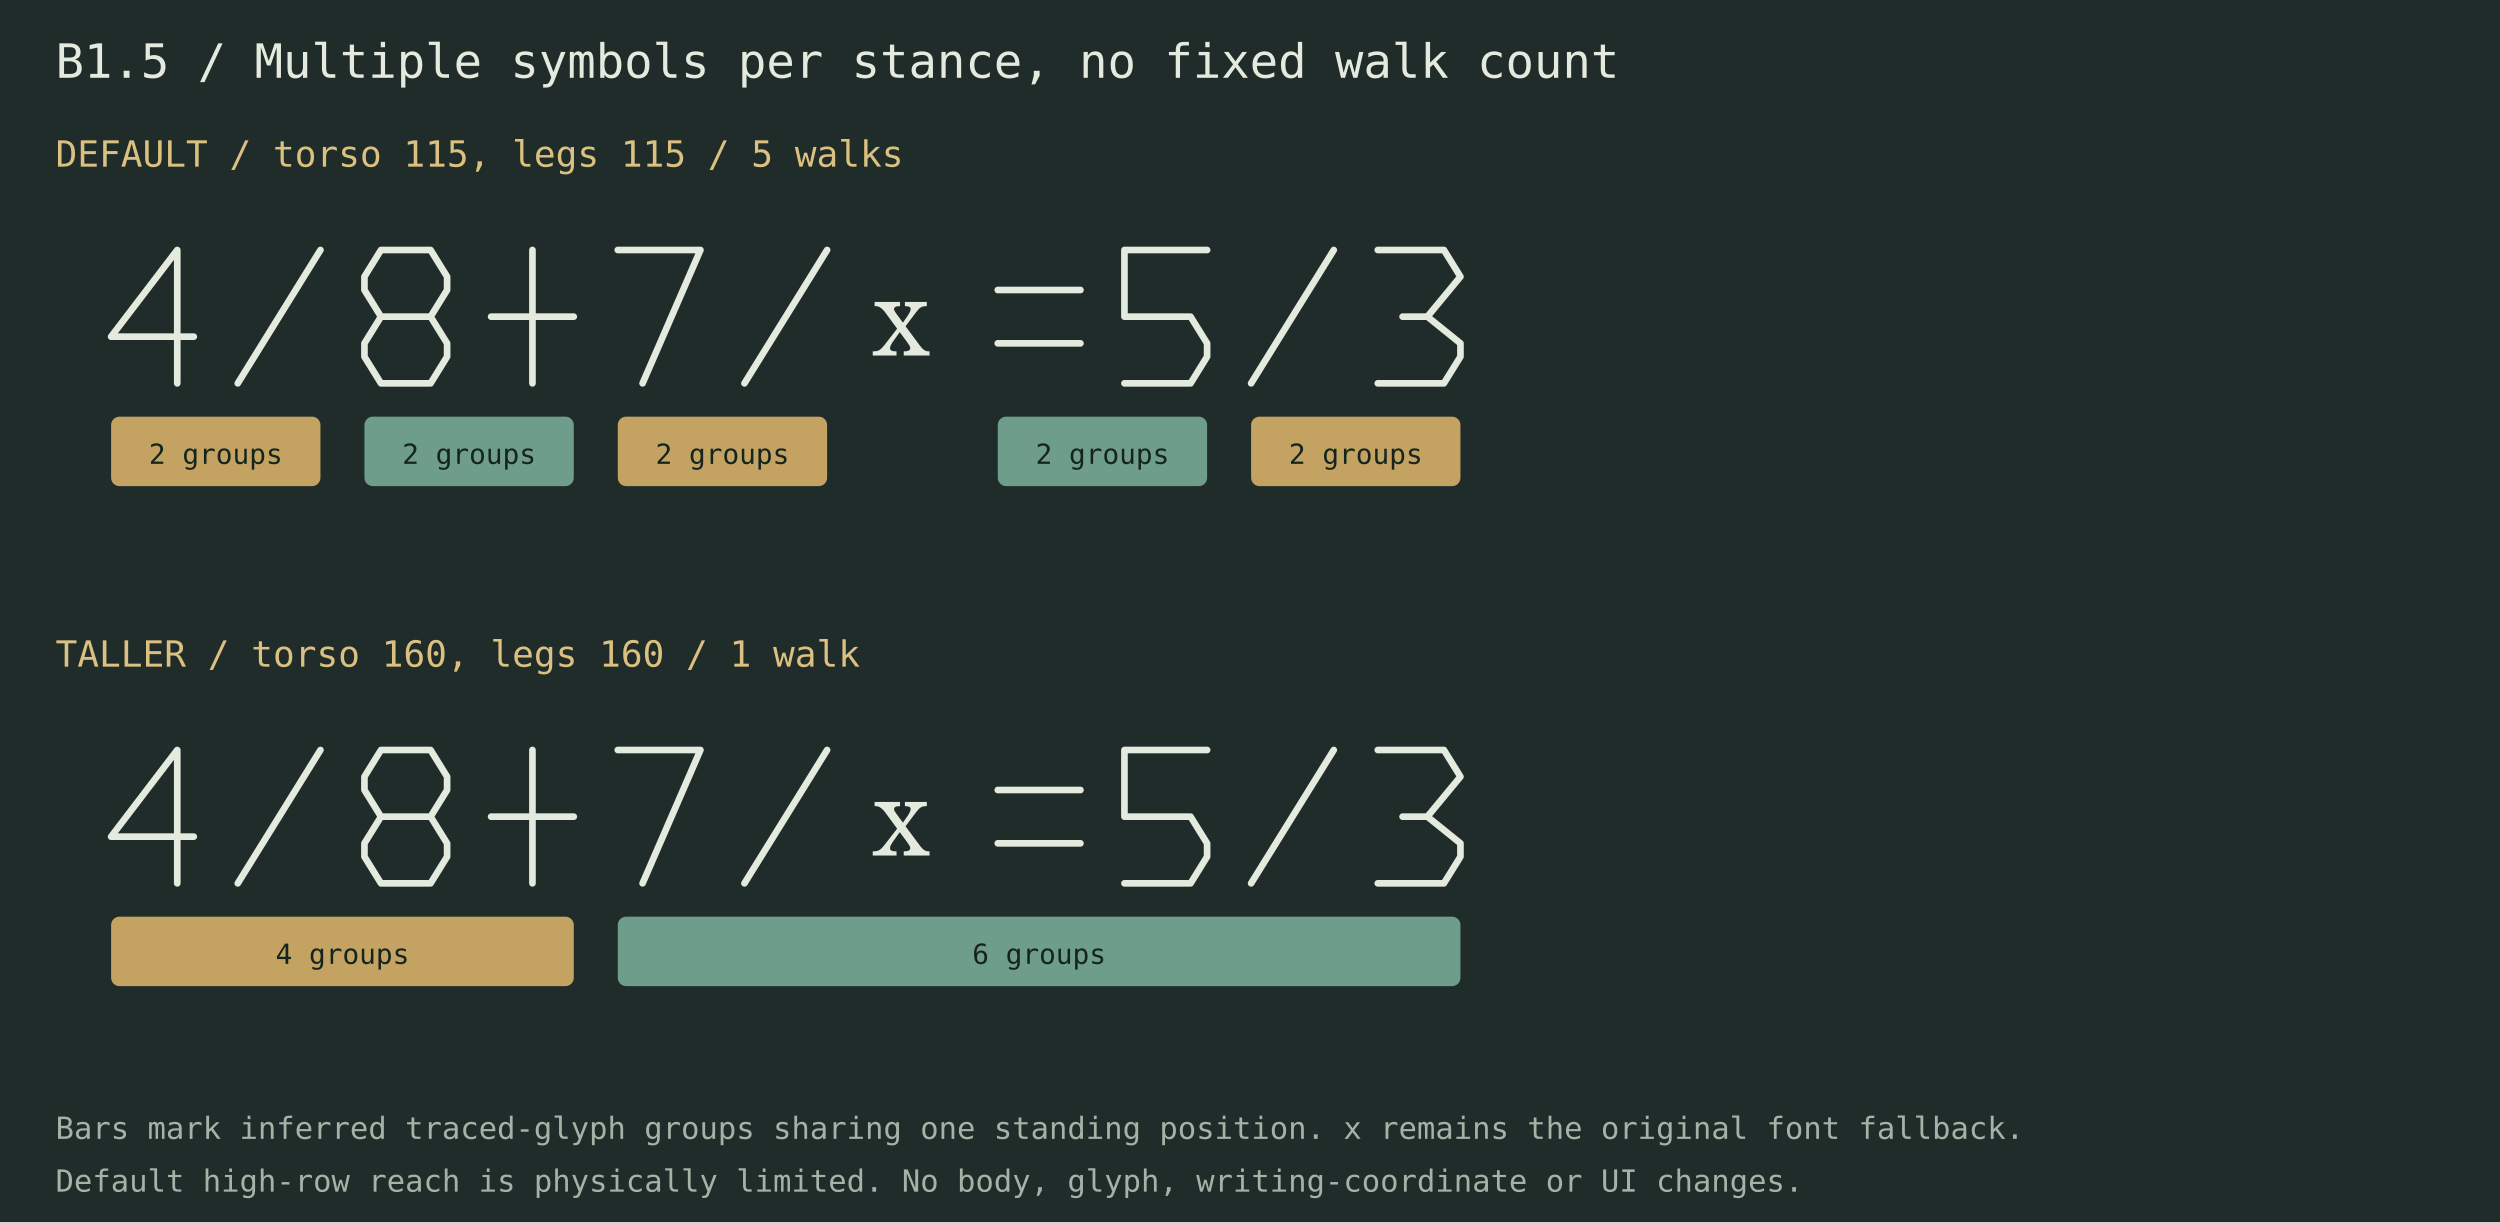
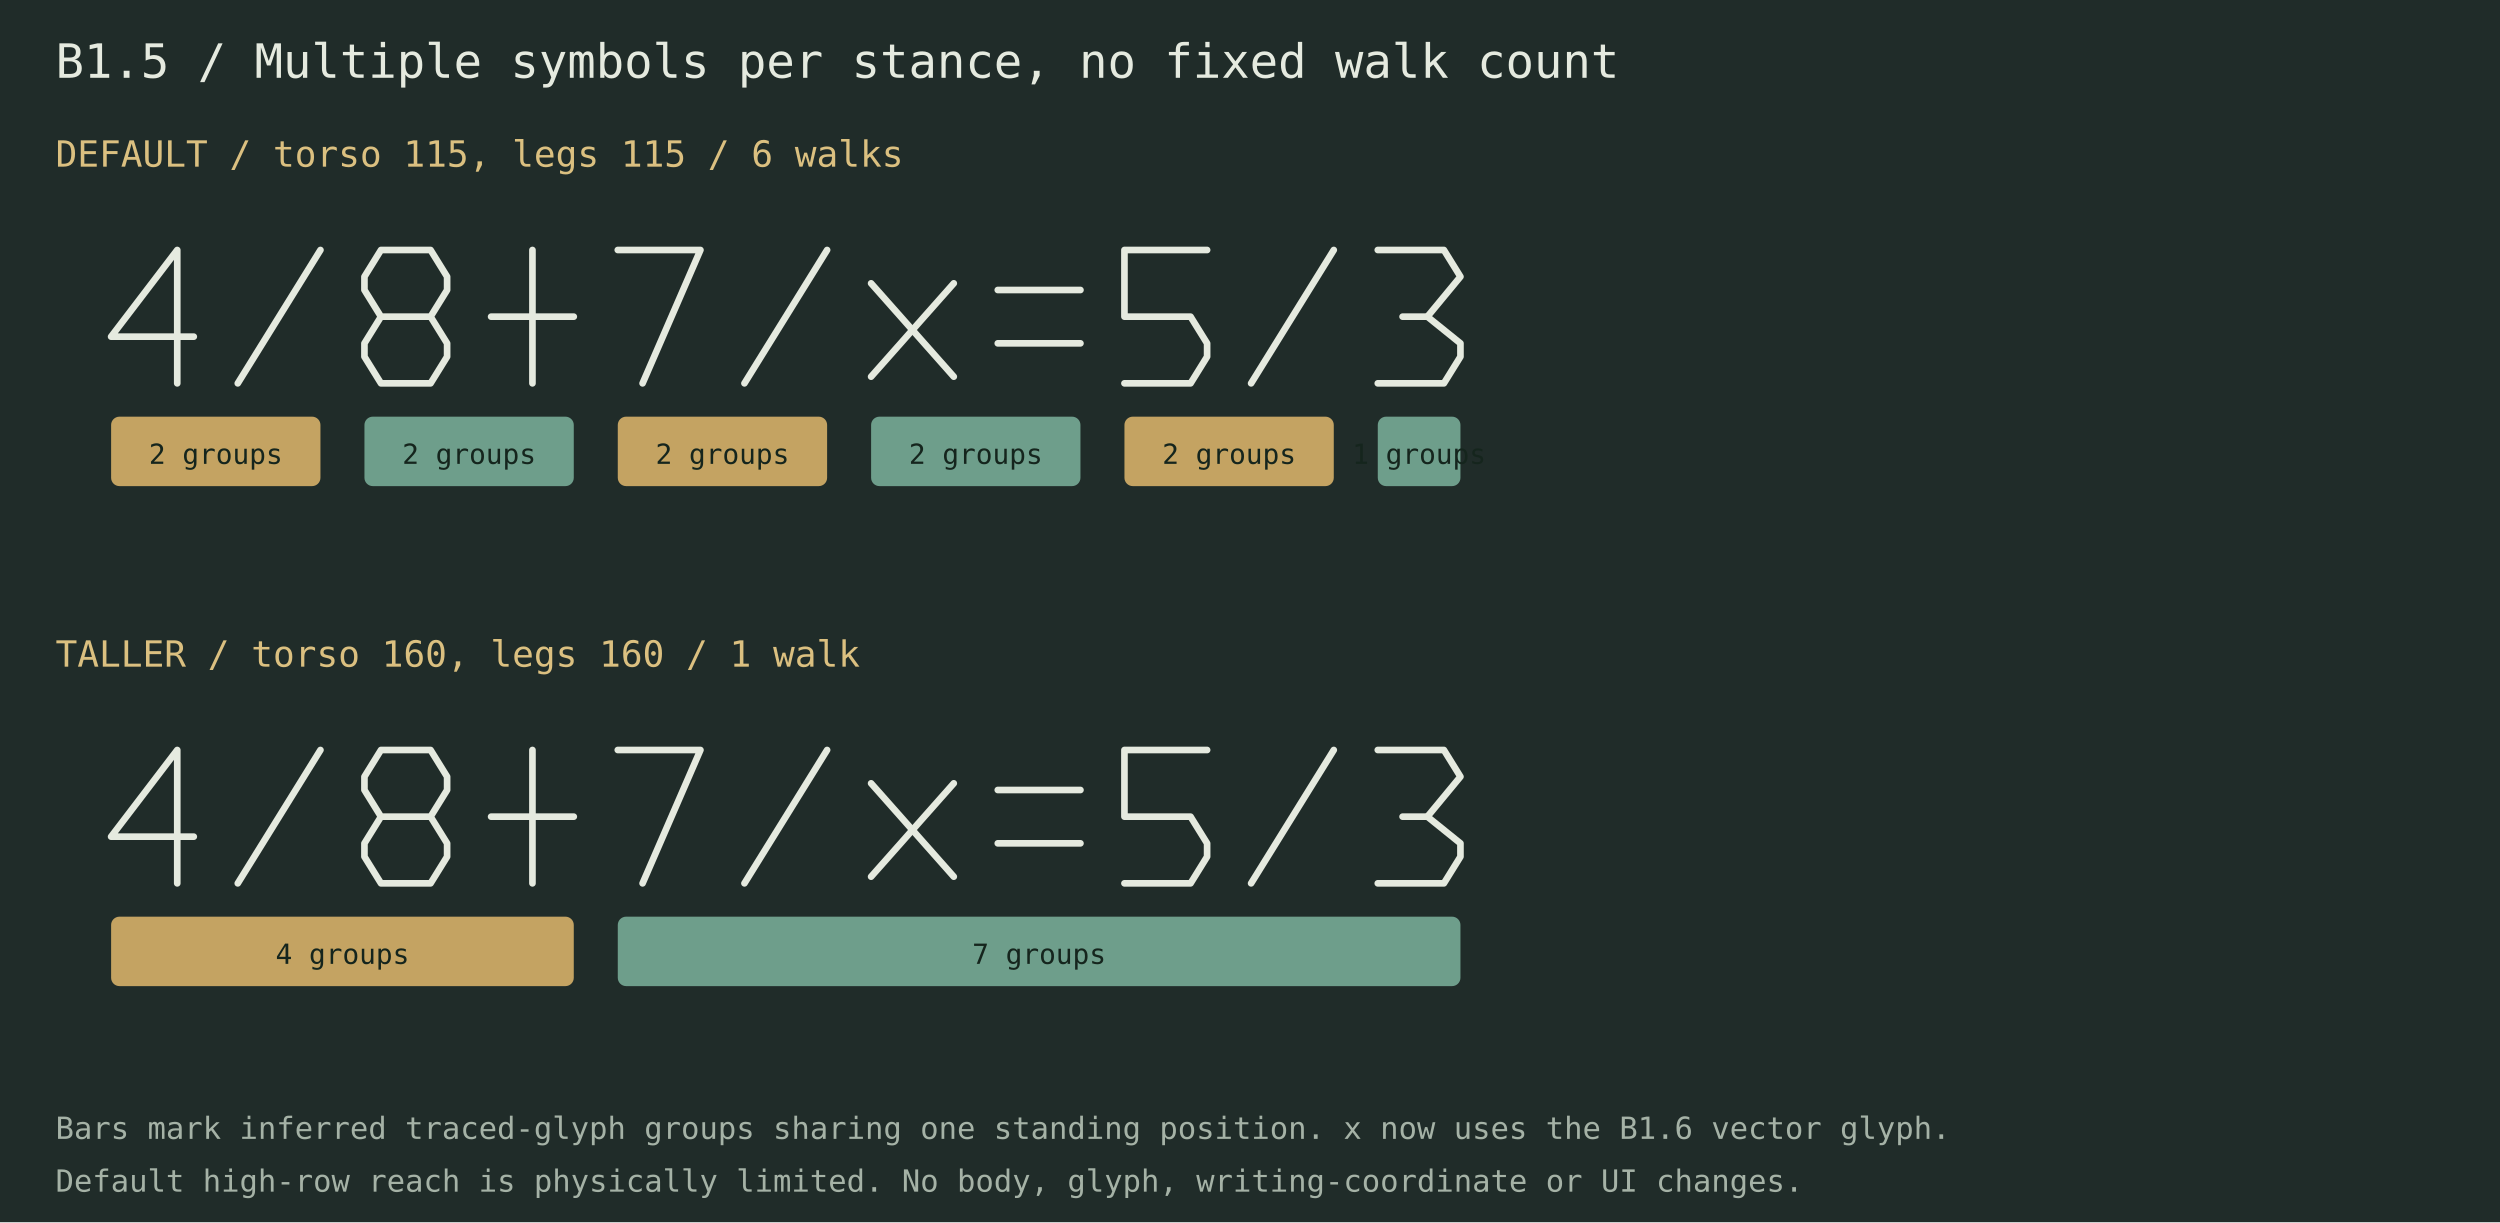
<svg xmlns="http://www.w3.org/2000/svg" viewBox="0 0 900 440" role="img" aria-label="B1.5 inferred writing ranges for the same mathematical line with two existing body proportions">
  <rect width="900" height="440" fill="#202c29" />
  <text x="20" y="28" fill="#e5eadf" font-family="monospace" font-size="17">B1.5 / Multiple symbols per stance, no fixed walk count</text>
  <g transform="translate(0 40)">
-     <text x="20" y="20" fill="#dbc080" font-family="monospace" font-size="13">DEFAULT / torso 115, legs 115 / 5 walks</text>
+     <text x="20" y="20" fill="#dbc080" font-family="monospace" font-size="13">DEFAULT / torso 115, legs 115 / 6 walks</text>
    <g transform="translate(40 50) scale(2) translate(-355 -140)" fill="none" stroke="#e5eadf" stroke-width="1.2" stroke-linecap="round" stroke-linejoin="round">
      <path d="M366.904,164L366.904,140L355,155.6L369.88,155.6" />
      <path d="M392.68,140L377.8,164" />
      <path d="M403.576,152L400.6,147.2L400.6,144.8L403.576,140L412.504,140L415.48,144.8L415.48,147.2L412.504,152L403.576,152L400.6,156.8L400.6,159.2L403.576,164L412.504,164L415.48,159.2L415.48,156.8L412.504,152" />
      <path d="M423.4,152L438.28,152" />
      <path d="M430.84,140L430.84,164" />
      <path d="M446.2,140L461.08,140L450.664,164" />
      <path d="M483.88,140L469,164" />
+       <path d="M491.8,146L506.68,162.8" />
+       <path d="M506.68,146L491.8,162.8" />
      <path d="M514.6,147.2L529.48,147.2" />
      <path d="M514.6,156.8L529.48,156.8" />
      <path d="M552.28,140L537.4,140L537.4,152L549.304,152L552.28,156.8L552.28,159.2L549.304,164L537.4,164" />
      <path d="M575.08,140L560.2,164" />
      <path d="M583,140L594.904,140L597.88,144.8L591.928,152L597.88,156.8L597.88,159.2L594.904,164L583,164" />
      <path d="M587.464,152L591.928,152" />
    </g>
-     <text x="314" y="88" fill="#e5eadf" font-family="serif" font-size="36">x</text>
    <rect x="40" y="110" width="75.36" height="25" rx="3" fill="#c4a362" />
    <text x="77.68" y="127" text-anchor="middle" fill="#15251d" font-family="monospace" font-size="10">2 groups</text>
    <rect x="131.2" y="110" width="75.36" height="25" rx="3" fill="#6e9e8b" />
    <text x="168.88" y="127" text-anchor="middle" fill="#15251d" font-family="monospace" font-size="10">2 groups</text>
    <rect x="222.4" y="110" width="75.36" height="25" rx="3" fill="#c4a362" />
    <text x="260.08" y="127" text-anchor="middle" fill="#15251d" font-family="monospace" font-size="10">2 groups</text>
-     <rect x="359.2" y="110" width="75.36" height="25" rx="3" fill="#6e9e8b" />
-     <text x="396.88" y="127" text-anchor="middle" fill="#15251d" font-family="monospace" font-size="10">2 groups</text>
-     <rect x="450.4" y="110" width="75.36" height="25" rx="3" fill="#c4a362" />
-     <text x="488.08" y="127" text-anchor="middle" fill="#15251d" font-family="monospace" font-size="10">2 groups</text>
+     <rect x="313.6" y="110" width="75.36" height="25" rx="3" fill="#6e9e8b" />
+     <text x="351.28" y="127" text-anchor="middle" fill="#15251d" font-family="monospace" font-size="10">2 groups</text>
+     <rect x="404.8" y="110" width="75.36" height="25" rx="3" fill="#c4a362" />
+     <text x="442.48" y="127" text-anchor="middle" fill="#15251d" font-family="monospace" font-size="10">2 groups</text>
+     <rect x="496" y="110" width="29.76" height="25" rx="3" fill="#6e9e8b" />
+     <text x="510.88" y="127" text-anchor="middle" fill="#15251d" font-family="monospace" font-size="10">1 groups</text>
  </g>
  <g transform="translate(0 220)">
    <text x="20" y="20" fill="#dbc080" font-family="monospace" font-size="13">TALLER / torso 160, legs 160 / 1 walk</text>
    <g transform="translate(40 50) scale(2) translate(-355 -140)" fill="none" stroke="#e5eadf" stroke-width="1.2" stroke-linecap="round" stroke-linejoin="round">
      <path d="M366.904,164L366.904,140L355,155.6L369.88,155.6" />
      <path d="M392.68,140L377.8,164" />
      <path d="M403.576,152L400.6,147.2L400.6,144.8L403.576,140L412.504,140L415.48,144.8L415.48,147.2L412.504,152L403.576,152L400.6,156.8L400.6,159.2L403.576,164L412.504,164L415.48,159.2L415.48,156.8L412.504,152" />
      <path d="M423.4,152L438.28,152" />
      <path d="M430.84,140L430.84,164" />
      <path d="M446.2,140L461.08,140L450.664,164" />
      <path d="M483.88,140L469,164" />
+       <path d="M491.8,146L506.68,162.8" />
+       <path d="M506.68,146L491.8,162.8" />
      <path d="M514.6,147.2L529.48,147.2" />
      <path d="M514.6,156.8L529.48,156.8" />
      <path d="M552.28,140L537.4,140L537.4,152L549.304,152L552.28,156.8L552.28,159.2L549.304,164L537.4,164" />
      <path d="M575.08,140L560.2,164" />
      <path d="M583,140L594.904,140L597.88,144.8L591.928,152L597.88,156.8L597.88,159.2L594.904,164L583,164" />
      <path d="M587.464,152L591.928,152" />
    </g>
-     <text x="314" y="88" fill="#e5eadf" font-family="serif" font-size="36">x</text>
    <rect x="40" y="110" width="166.56" height="25" rx="3" fill="#c4a362" />
    <text x="123.28" y="127" text-anchor="middle" fill="#15251d" font-family="monospace" font-size="10">4 groups</text>
    <rect x="222.4" y="110" width="303.36" height="25" rx="3" fill="#6e9e8b" />
-     <text x="374.08" y="127" text-anchor="middle" fill="#15251d" font-family="monospace" font-size="10">6 groups</text>
+     <text x="374.08" y="127" text-anchor="middle" fill="#15251d" font-family="monospace" font-size="10">7 groups</text>
  </g>
-   <text x="20" y="410" fill="#a5b2a6" font-family="monospace" font-size="11">Bars mark inferred traced-glyph groups sharing one standing position. x remains the original font fallback.</text>
+   <text x="20" y="410" fill="#a5b2a6" font-family="monospace" font-size="11">Bars mark inferred traced-glyph groups sharing one standing position. x now uses the B1.6 vector glyph.</text>
  <text x="20" y="429" fill="#a5b2a6" font-family="monospace" font-size="11">Default high-row reach is physically limited. No body, glyph, writing-coordinate or UI changes.</text>
</svg>
